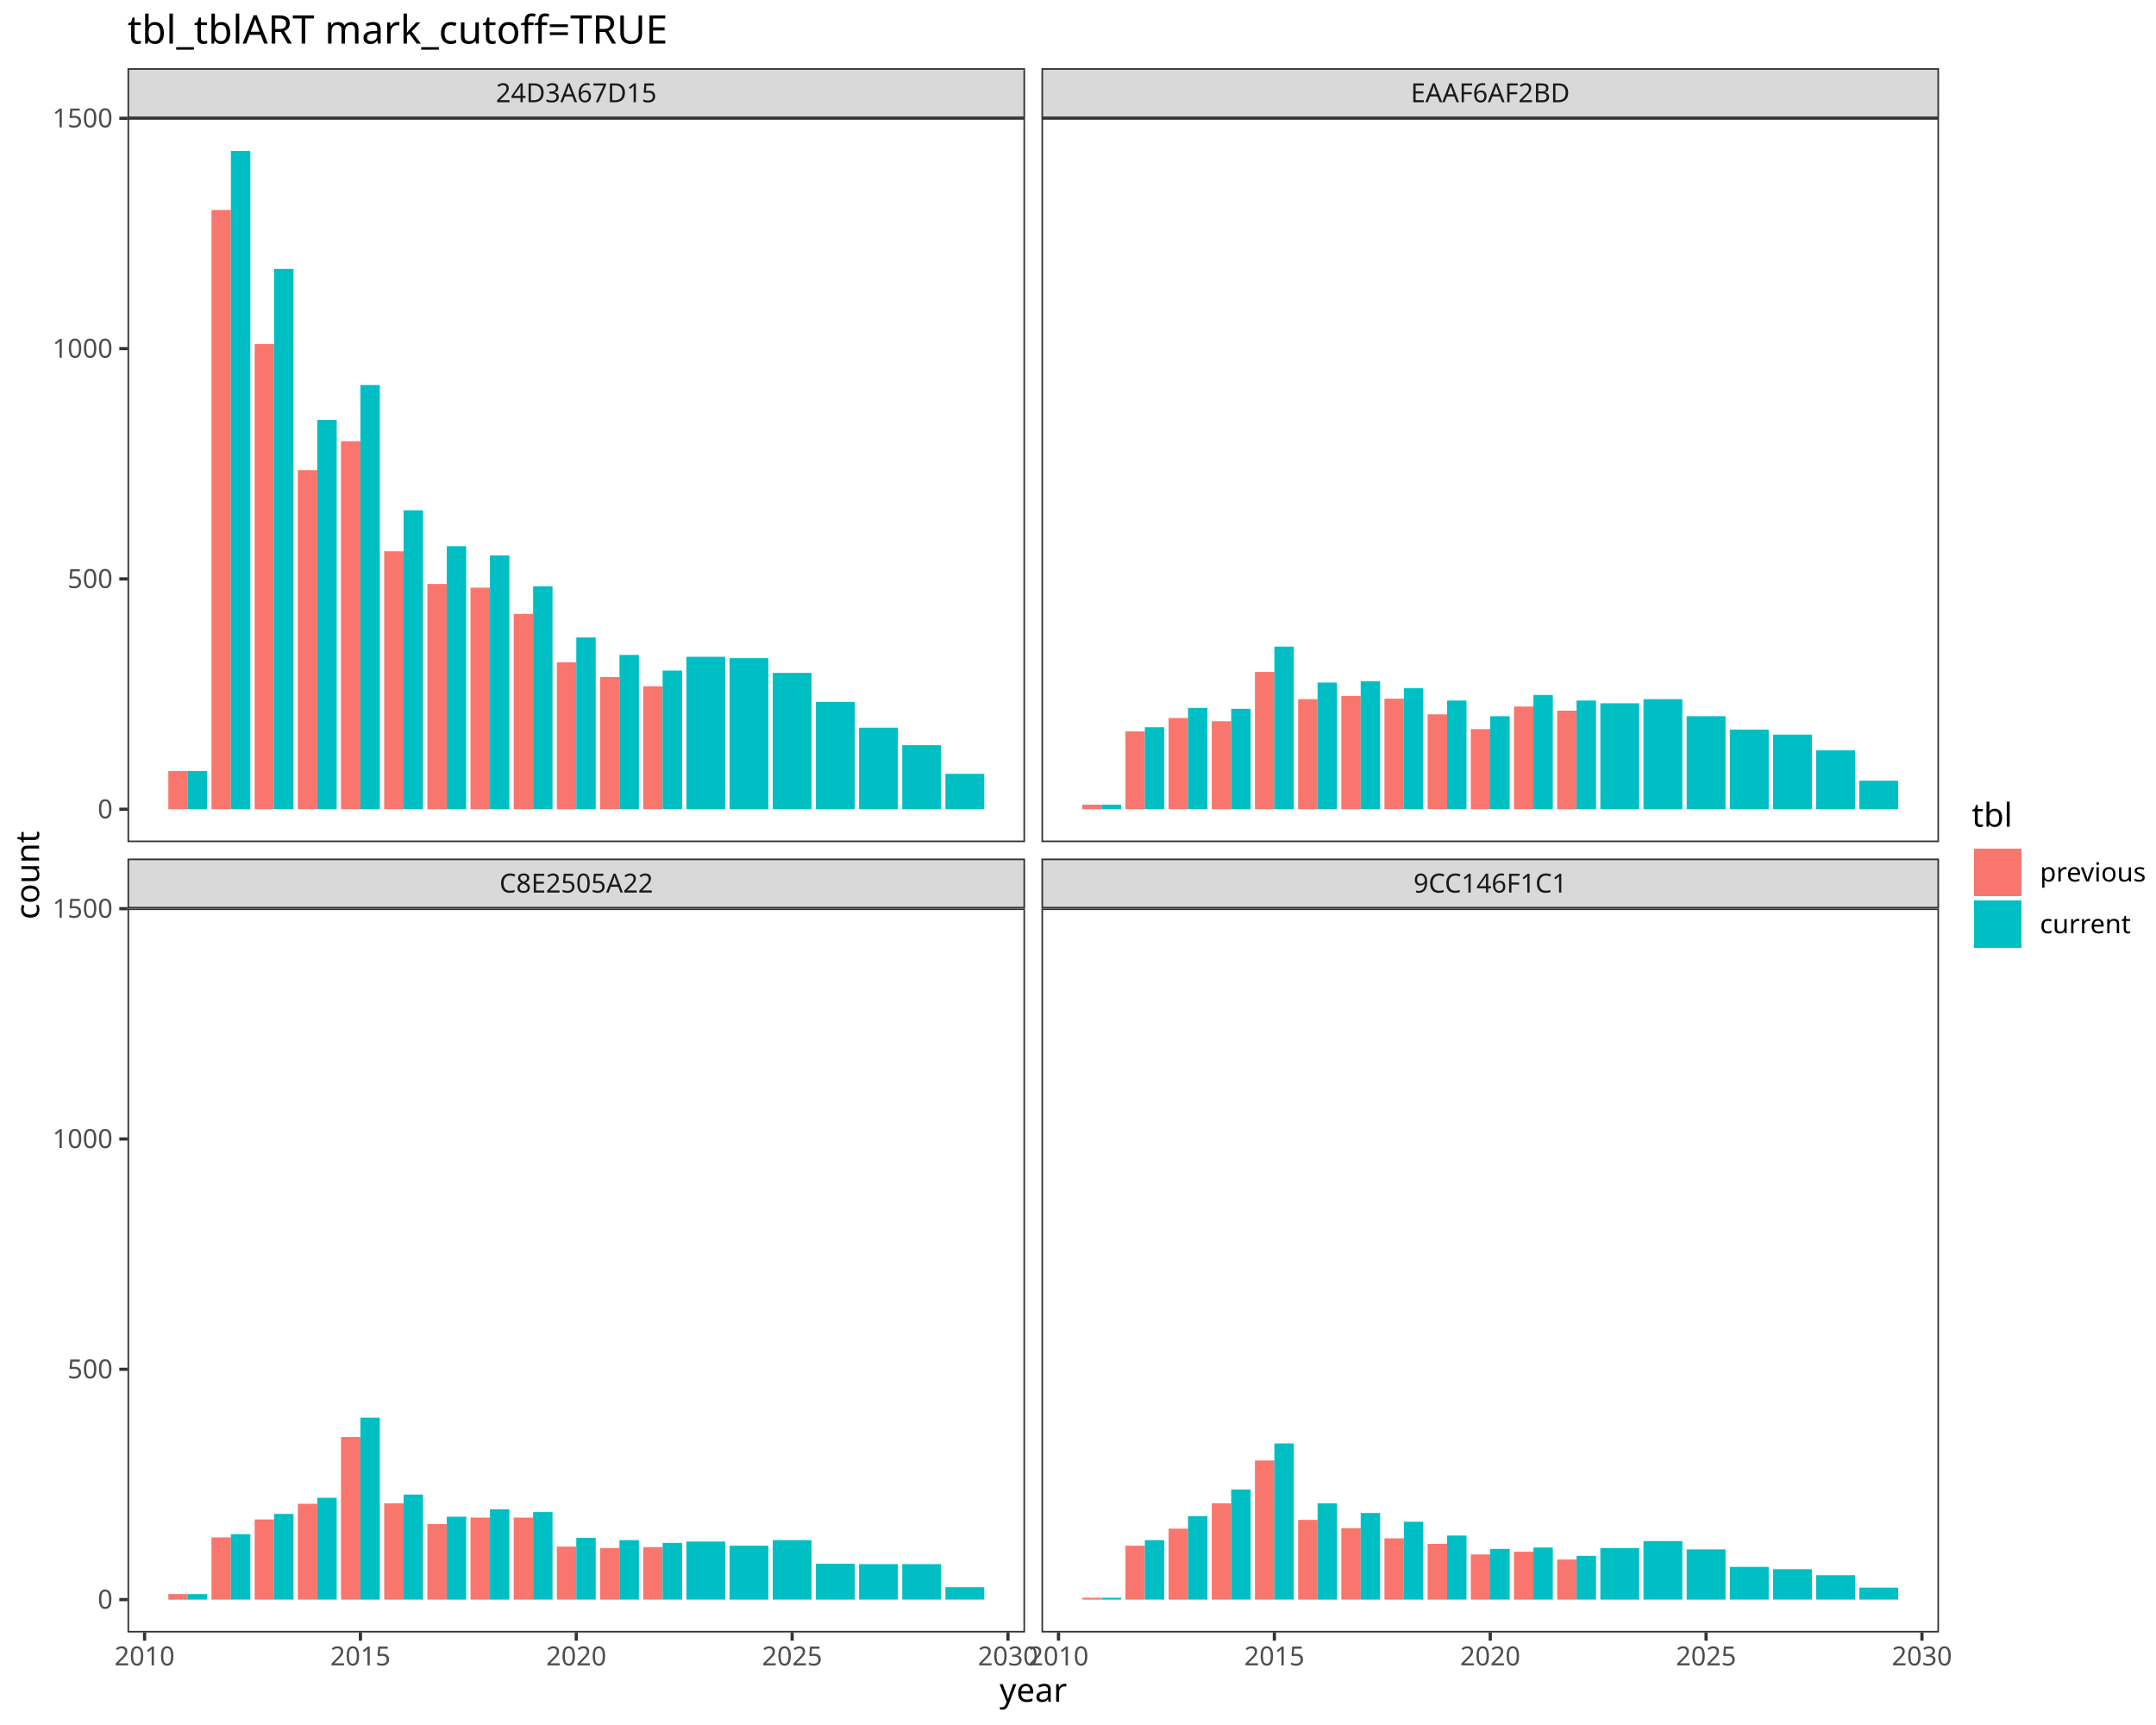
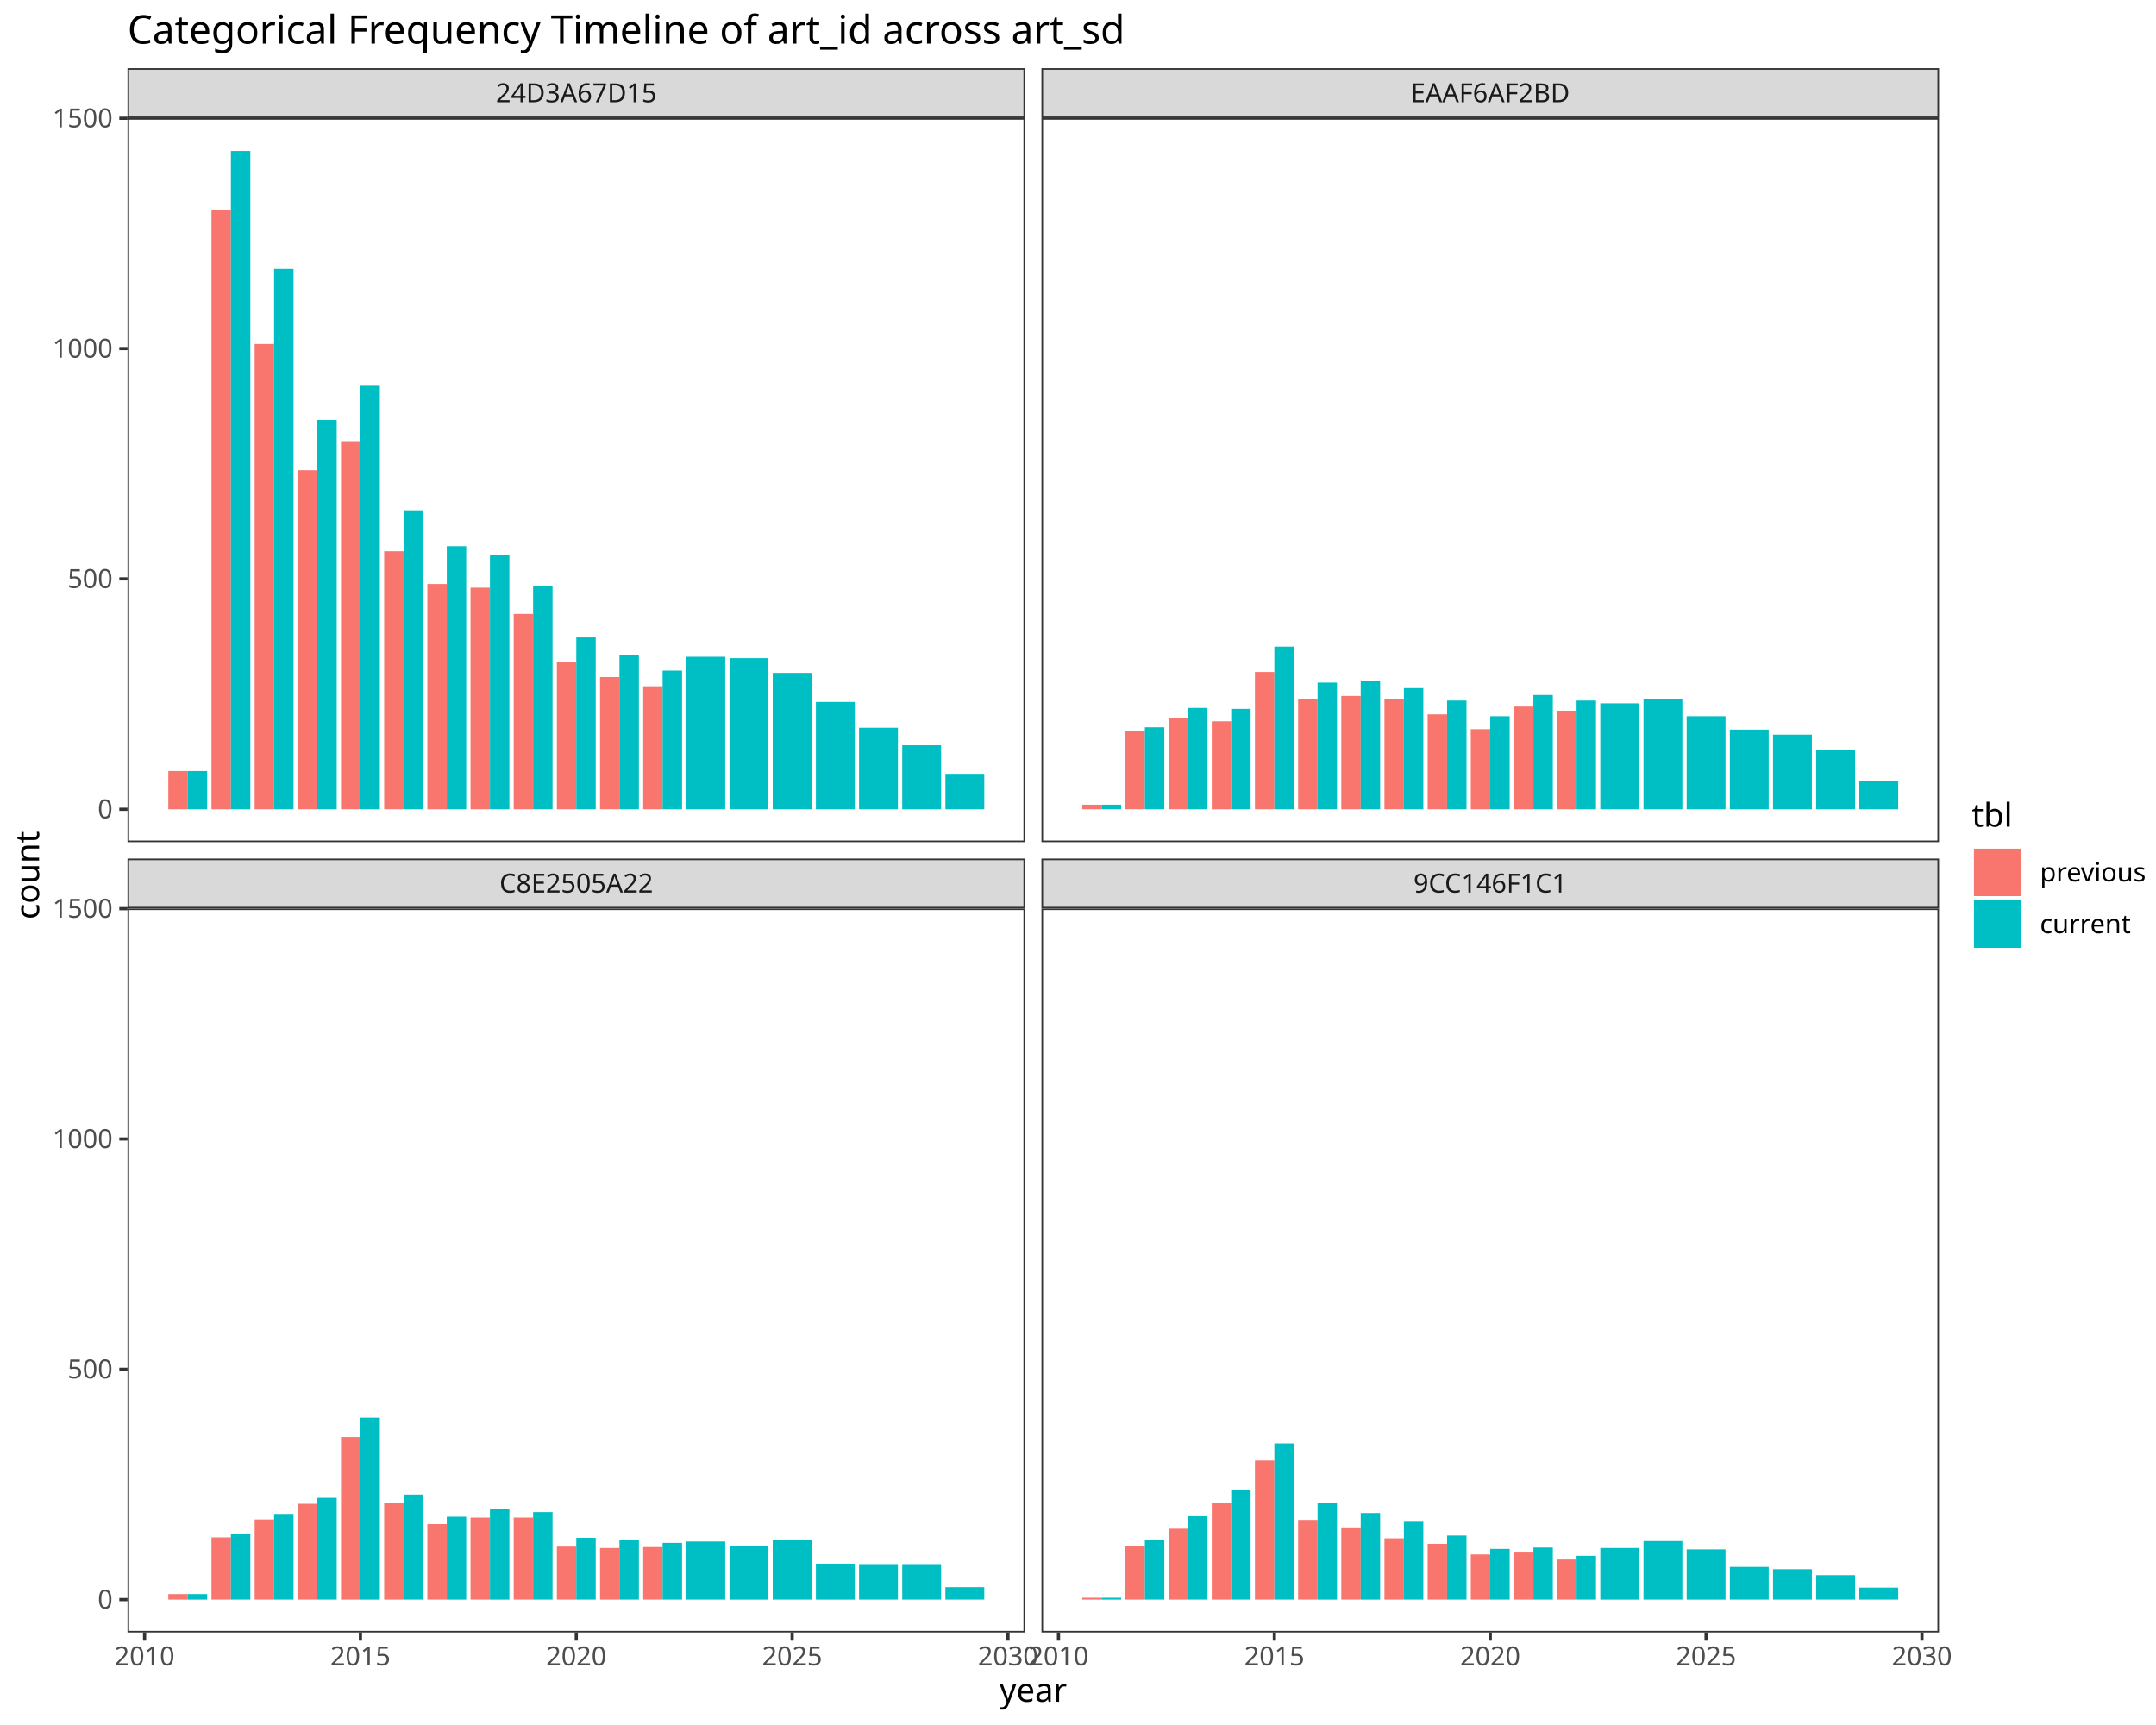
<svg xmlns="http://www.w3.org/2000/svg" class="svglite" data-engine-version="2.0" width="720.00pt" height="576.00pt" viewBox="0 0 720.00 576.00">
  <defs>
    <style type="text/css">
    .svglite line, .svglite polyline, .svglite polygon, .svglite path, .svglite rect, .svglite circle {
      fill: none;
      stroke: #000000;
      stroke-linecap: round;
      stroke-linejoin: round;
      stroke-miterlimit: 10.00;
    }
  </style>
  </defs>
  <rect width="100%" height="100%" style="stroke: none; fill: #FFFFFF;" />
  <defs>
    <clipPath id="cpMC4wMHw3MjAuMDB8MC4wMHw1NzYuMDA=">
      <rect x="0.00" y="0.00" width="720.00" height="576.00" />
    </clipPath>
  </defs>
  <g clip-path="url(#cpMC4wMHw3MjAuMDB8MC4wMHw1NzYuMDA=)">
    <rect x="0.00" y="0.00" width="720.00" height="576.00" style="stroke-width: 1.07; stroke: #FFFFFF; fill: #FFFFFF;" />
  </g>
  <defs>
    <clipPath id="cpNDIuNTh8MzQyLjMyfDM5LjQzfDI4MS4yMQ==">
      <rect x="42.58" y="39.43" width="299.74" height="241.77" />
    </clipPath>
  </defs>
  <g clip-path="url(#cpNDIuNTh8MzQyLjMyfDM5LjQzfDI4MS4yMQ==)">
    <rect x="42.58" y="39.43" width="299.74" height="241.77" style="stroke-width: 1.07; stroke: none; fill: #FFFFFF;" />
    <rect x="56.21" y="257.45" width="6.49" height="12.77" style="stroke-width: 1.07; stroke: none; stroke-linecap: butt; stroke-linejoin: miter; fill: #F8766D;" />
    <rect x="70.62" y="70.11" width="6.49" height="200.11" style="stroke-width: 1.07; stroke: none; stroke-linecap: butt; stroke-linejoin: miter; fill: #F8766D;" />
    <rect x="85.04" y="114.87" width="6.49" height="155.35" style="stroke-width: 1.07; stroke: none; stroke-linecap: butt; stroke-linejoin: miter; fill: #F8766D;" />
    <rect x="99.46" y="157.01" width="6.49" height="113.20" style="stroke-width: 1.07; stroke: none; stroke-linecap: butt; stroke-linejoin: miter; fill: #F8766D;" />
    <rect x="113.88" y="147.32" width="6.49" height="122.89" style="stroke-width: 1.07; stroke: none; stroke-linecap: butt; stroke-linejoin: miter; fill: #F8766D;" />
    <rect x="128.29" y="184.08" width="6.49" height="86.13" style="stroke-width: 1.07; stroke: none; stroke-linecap: butt; stroke-linejoin: miter; fill: #F8766D;" />
    <rect x="142.71" y="195.01" width="6.49" height="75.21" style="stroke-width: 1.07; stroke: none; stroke-linecap: butt; stroke-linejoin: miter; fill: #F8766D;" />
    <rect x="157.13" y="196.24" width="6.49" height="73.98" style="stroke-width: 1.07; stroke: none; stroke-linecap: butt; stroke-linejoin: miter; fill: #F8766D;" />
    <rect x="171.55" y="205.00" width="6.49" height="65.22" style="stroke-width: 1.07; stroke: none; stroke-linecap: butt; stroke-linejoin: miter; fill: #F8766D;" />
    <rect x="185.96" y="221.15" width="6.49" height="49.07" style="stroke-width: 1.07; stroke: none; stroke-linecap: butt; stroke-linejoin: miter; fill: #F8766D;" />
    <rect x="200.38" y="226.07" width="6.49" height="44.14" style="stroke-width: 1.07; stroke: none; stroke-linecap: butt; stroke-linejoin: miter; fill: #F8766D;" />
    <rect x="214.80" y="229.15" width="6.49" height="41.07" style="stroke-width: 1.07; stroke: none; stroke-linecap: butt; stroke-linejoin: miter; fill: #F8766D;" />
    <rect x="62.69" y="257.45" width="6.49" height="12.77" style="stroke-width: 1.07; stroke: none; stroke-linecap: butt; stroke-linejoin: miter; fill: #00BFC4;" />
    <rect x="77.11" y="50.42" width="6.49" height="219.80" style="stroke-width: 1.07; stroke: none; stroke-linecap: butt; stroke-linejoin: miter; fill: #00BFC4;" />
    <rect x="91.53" y="89.80" width="6.49" height="180.42" style="stroke-width: 1.07; stroke: none; stroke-linecap: butt; stroke-linejoin: miter; fill: #00BFC4;" />
    <rect x="105.95" y="140.25" width="6.49" height="129.97" style="stroke-width: 1.07; stroke: none; stroke-linecap: butt; stroke-linejoin: miter; fill: #00BFC4;" />
    <rect x="120.36" y="128.56" width="6.49" height="141.66" style="stroke-width: 1.07; stroke: none; stroke-linecap: butt; stroke-linejoin: miter; fill: #00BFC4;" />
    <rect x="134.78" y="170.40" width="6.49" height="99.82" style="stroke-width: 1.07; stroke: none; stroke-linecap: butt; stroke-linejoin: miter; fill: #00BFC4;" />
    <rect x="149.20" y="182.39" width="6.49" height="87.83" style="stroke-width: 1.07; stroke: none; stroke-linecap: butt; stroke-linejoin: miter; fill: #00BFC4;" />
    <rect x="163.62" y="185.47" width="6.49" height="84.75" style="stroke-width: 1.07; stroke: none; stroke-linecap: butt; stroke-linejoin: miter; fill: #00BFC4;" />
    <rect x="178.03" y="195.77" width="6.49" height="74.44" style="stroke-width: 1.07; stroke: none; stroke-linecap: butt; stroke-linejoin: miter; fill: #00BFC4;" />
    <rect x="192.45" y="212.85" width="6.49" height="57.37" style="stroke-width: 1.07; stroke: none; stroke-linecap: butt; stroke-linejoin: miter; fill: #00BFC4;" />
    <rect x="206.87" y="218.69" width="6.49" height="51.53" style="stroke-width: 1.07; stroke: none; stroke-linecap: butt; stroke-linejoin: miter; fill: #00BFC4;" />
    <rect x="221.28" y="223.92" width="6.49" height="46.30" style="stroke-width: 1.07; stroke: none; stroke-linecap: butt; stroke-linejoin: miter; fill: #00BFC4;" />
    <rect x="229.21" y="219.31" width="12.98" height="50.91" style="stroke-width: 1.07; stroke: none; stroke-linecap: butt; stroke-linejoin: miter; fill: #00BFC4;" />
    <rect x="243.63" y="219.77" width="12.98" height="50.45" style="stroke-width: 1.07; stroke: none; stroke-linecap: butt; stroke-linejoin: miter; fill: #00BFC4;" />
    <rect x="258.05" y="224.69" width="12.98" height="45.53" style="stroke-width: 1.07; stroke: none; stroke-linecap: butt; stroke-linejoin: miter; fill: #00BFC4;" />
    <rect x="272.47" y="234.38" width="12.98" height="35.84" style="stroke-width: 1.07; stroke: none; stroke-linecap: butt; stroke-linejoin: miter; fill: #00BFC4;" />
    <rect x="286.88" y="242.99" width="12.98" height="27.22" style="stroke-width: 1.07; stroke: none; stroke-linecap: butt; stroke-linejoin: miter; fill: #00BFC4;" />
    <rect x="301.30" y="248.84" width="12.98" height="21.38" style="stroke-width: 1.07; stroke: none; stroke-linecap: butt; stroke-linejoin: miter; fill: #00BFC4;" />
    <rect x="315.72" y="258.38" width="12.98" height="11.84" style="stroke-width: 1.07; stroke: none; stroke-linecap: butt; stroke-linejoin: miter; fill: #00BFC4;" />
    <rect x="42.58" y="39.43" width="299.74" height="241.77" style="stroke-width: 1.07; stroke: #333333;" />
  </g>
  <g clip-path="url(#cpMC4wMHw3MjAuMDB8MC4wMHw1NzYuMDA=)">
</g>
  <defs>
    <clipPath id="cpNDIuNTh8MzQyLjMyfDMwMy4zNHw1NDUuMTE=">
      <rect x="42.58" y="303.34" width="299.74" height="241.77" />
    </clipPath>
  </defs>
  <g clip-path="url(#cpNDIuNTh8MzQyLjMyfDMwMy4zNHw1NDUuMTE=)">
    <rect x="42.58" y="303.34" width="299.74" height="241.77" style="stroke-width: 1.07; stroke: none; fill: #FFFFFF;" />
    <rect x="56.21" y="532.28" width="6.49" height="1.85" style="stroke-width: 1.07; stroke: none; stroke-linecap: butt; stroke-linejoin: miter; fill: #F8766D;" />
    <rect x="70.62" y="513.36" width="6.49" height="20.76" style="stroke-width: 1.07; stroke: none; stroke-linecap: butt; stroke-linejoin: miter; fill: #F8766D;" />
    <rect x="85.04" y="507.36" width="6.49" height="26.76" style="stroke-width: 1.07; stroke: none; stroke-linecap: butt; stroke-linejoin: miter; fill: #F8766D;" />
    <rect x="99.46" y="502.13" width="6.49" height="31.99" style="stroke-width: 1.07; stroke: none; stroke-linecap: butt; stroke-linejoin: miter; fill: #F8766D;" />
    <rect x="113.88" y="479.83" width="6.49" height="54.30" style="stroke-width: 1.07; stroke: none; stroke-linecap: butt; stroke-linejoin: miter; fill: #F8766D;" />
    <rect x="128.29" y="501.98" width="6.49" height="32.15" style="stroke-width: 1.07; stroke: none; stroke-linecap: butt; stroke-linejoin: miter; fill: #F8766D;" />
    <rect x="142.71" y="508.90" width="6.49" height="25.22" style="stroke-width: 1.07; stroke: none; stroke-linecap: butt; stroke-linejoin: miter; fill: #F8766D;" />
    <rect x="157.13" y="506.74" width="6.49" height="27.38" style="stroke-width: 1.07; stroke: none; stroke-linecap: butt; stroke-linejoin: miter; fill: #F8766D;" />
    <rect x="171.55" y="506.74" width="6.49" height="27.38" style="stroke-width: 1.07; stroke: none; stroke-linecap: butt; stroke-linejoin: miter; fill: #F8766D;" />
    <rect x="185.96" y="516.43" width="6.49" height="17.69" style="stroke-width: 1.07; stroke: none; stroke-linecap: butt; stroke-linejoin: miter; fill: #F8766D;" />
    <rect x="200.38" y="516.90" width="6.49" height="17.23" style="stroke-width: 1.07; stroke: none; stroke-linecap: butt; stroke-linejoin: miter; fill: #F8766D;" />
    <rect x="214.80" y="516.59" width="6.49" height="17.53" style="stroke-width: 1.07; stroke: none; stroke-linecap: butt; stroke-linejoin: miter; fill: #F8766D;" />
    <rect x="62.69" y="532.28" width="6.49" height="1.85" style="stroke-width: 1.07; stroke: none; stroke-linecap: butt; stroke-linejoin: miter; fill: #00BFC4;" />
    <rect x="77.11" y="512.28" width="6.49" height="21.84" style="stroke-width: 1.07; stroke: none; stroke-linecap: butt; stroke-linejoin: miter; fill: #00BFC4;" />
    <rect x="91.53" y="505.51" width="6.49" height="28.61" style="stroke-width: 1.07; stroke: none; stroke-linecap: butt; stroke-linejoin: miter; fill: #00BFC4;" />
    <rect x="105.95" y="500.13" width="6.49" height="33.99" style="stroke-width: 1.07; stroke: none; stroke-linecap: butt; stroke-linejoin: miter; fill: #00BFC4;" />
    <rect x="120.36" y="473.37" width="6.49" height="60.76" style="stroke-width: 1.07; stroke: none; stroke-linecap: butt; stroke-linejoin: miter; fill: #00BFC4;" />
    <rect x="134.78" y="499.05" width="6.49" height="35.07" style="stroke-width: 1.07; stroke: none; stroke-linecap: butt; stroke-linejoin: miter; fill: #00BFC4;" />
    <rect x="149.20" y="506.44" width="6.49" height="27.69" style="stroke-width: 1.07; stroke: none; stroke-linecap: butt; stroke-linejoin: miter; fill: #00BFC4;" />
    <rect x="163.62" y="503.98" width="6.49" height="30.15" style="stroke-width: 1.07; stroke: none; stroke-linecap: butt; stroke-linejoin: miter; fill: #00BFC4;" />
    <rect x="178.03" y="504.90" width="6.49" height="29.22" style="stroke-width: 1.07; stroke: none; stroke-linecap: butt; stroke-linejoin: miter; fill: #00BFC4;" />
    <rect x="192.45" y="513.51" width="6.49" height="20.61" style="stroke-width: 1.07; stroke: none; stroke-linecap: butt; stroke-linejoin: miter; fill: #00BFC4;" />
    <rect x="206.87" y="514.28" width="6.49" height="19.84" style="stroke-width: 1.07; stroke: none; stroke-linecap: butt; stroke-linejoin: miter; fill: #00BFC4;" />
    <rect x="221.28" y="515.20" width="6.49" height="18.92" style="stroke-width: 1.07; stroke: none; stroke-linecap: butt; stroke-linejoin: miter; fill: #00BFC4;" />
    <rect x="229.21" y="514.74" width="12.98" height="19.38" style="stroke-width: 1.07; stroke: none; stroke-linecap: butt; stroke-linejoin: miter; fill: #00BFC4;" />
    <rect x="243.63" y="516.13" width="12.98" height="18.00" style="stroke-width: 1.07; stroke: none; stroke-linecap: butt; stroke-linejoin: miter; fill: #00BFC4;" />
    <rect x="258.05" y="514.28" width="12.98" height="19.84" style="stroke-width: 1.07; stroke: none; stroke-linecap: butt; stroke-linejoin: miter; fill: #00BFC4;" />
    <rect x="272.47" y="522.13" width="12.98" height="12.00" style="stroke-width: 1.07; stroke: none; stroke-linecap: butt; stroke-linejoin: miter; fill: #00BFC4;" />
    <rect x="286.88" y="522.28" width="12.98" height="11.84" style="stroke-width: 1.07; stroke: none; stroke-linecap: butt; stroke-linejoin: miter; fill: #00BFC4;" />
    <rect x="301.30" y="522.28" width="12.98" height="11.84" style="stroke-width: 1.07; stroke: none; stroke-linecap: butt; stroke-linejoin: miter; fill: #00BFC4;" />
    <rect x="315.72" y="529.97" width="12.98" height="4.15" style="stroke-width: 1.07; stroke: none; stroke-linecap: butt; stroke-linejoin: miter; fill: #00BFC4;" />
    <rect x="42.58" y="303.34" width="299.74" height="241.77" style="stroke-width: 1.07; stroke: #333333;" />
  </g>
  <g clip-path="url(#cpMC4wMHw3MjAuMDB8MC4wMHw1NzYuMDA=)">
</g>
  <defs>
    <clipPath id="cpMzQ3LjgwfDY0Ny41M3wzOS40M3wyODEuMjE=">
      <rect x="347.80" y="39.43" width="299.74" height="241.77" />
    </clipPath>
  </defs>
  <g clip-path="url(#cpMzQ3LjgwfDY0Ny41M3wzOS40M3wyODEuMjE=)">
    <rect x="347.80" y="39.43" width="299.74" height="241.77" style="stroke-width: 1.07; stroke: none; fill: #FFFFFF;" />
    <rect x="361.42" y="268.68" width="6.49" height="1.54" style="stroke-width: 1.07; stroke: none; stroke-linecap: butt; stroke-linejoin: miter; fill: #F8766D;" />
    <rect x="375.84" y="244.22" width="6.49" height="25.99" style="stroke-width: 1.07; stroke: none; stroke-linecap: butt; stroke-linejoin: miter; fill: #F8766D;" />
    <rect x="390.26" y="239.76" width="6.49" height="30.45" style="stroke-width: 1.07; stroke: none; stroke-linecap: butt; stroke-linejoin: miter; fill: #F8766D;" />
    <rect x="404.67" y="240.84" width="6.49" height="29.38" style="stroke-width: 1.07; stroke: none; stroke-linecap: butt; stroke-linejoin: miter; fill: #F8766D;" />
    <rect x="419.09" y="224.38" width="6.49" height="45.84" style="stroke-width: 1.07; stroke: none; stroke-linecap: butt; stroke-linejoin: miter; fill: #F8766D;" />
    <rect x="433.51" y="233.46" width="6.49" height="36.76" style="stroke-width: 1.07; stroke: none; stroke-linecap: butt; stroke-linejoin: miter; fill: #F8766D;" />
    <rect x="447.93" y="232.38" width="6.49" height="37.84" style="stroke-width: 1.07; stroke: none; stroke-linecap: butt; stroke-linejoin: miter; fill: #F8766D;" />
    <rect x="462.34" y="233.30" width="6.49" height="36.91" style="stroke-width: 1.07; stroke: none; stroke-linecap: butt; stroke-linejoin: miter; fill: #F8766D;" />
    <rect x="476.76" y="238.53" width="6.49" height="31.68" style="stroke-width: 1.07; stroke: none; stroke-linecap: butt; stroke-linejoin: miter; fill: #F8766D;" />
    <rect x="491.18" y="243.46" width="6.49" height="26.76" style="stroke-width: 1.07; stroke: none; stroke-linecap: butt; stroke-linejoin: miter; fill: #F8766D;" />
    <rect x="505.59" y="235.92" width="6.49" height="34.30" style="stroke-width: 1.07; stroke: none; stroke-linecap: butt; stroke-linejoin: miter; fill: #F8766D;" />
    <rect x="520.01" y="237.30" width="6.49" height="32.92" style="stroke-width: 1.07; stroke: none; stroke-linecap: butt; stroke-linejoin: miter; fill: #F8766D;" />
    <rect x="367.91" y="268.68" width="6.49" height="1.54" style="stroke-width: 1.07; stroke: none; stroke-linecap: butt; stroke-linejoin: miter; fill: #00BFC4;" />
    <rect x="382.33" y="242.84" width="6.49" height="27.38" style="stroke-width: 1.07; stroke: none; stroke-linecap: butt; stroke-linejoin: miter; fill: #00BFC4;" />
    <rect x="396.74" y="236.38" width="6.49" height="33.84" style="stroke-width: 1.07; stroke: none; stroke-linecap: butt; stroke-linejoin: miter; fill: #00BFC4;" />
    <rect x="411.16" y="236.69" width="6.49" height="33.53" style="stroke-width: 1.07; stroke: none; stroke-linecap: butt; stroke-linejoin: miter; fill: #00BFC4;" />
    <rect x="425.58" y="215.92" width="6.49" height="54.30" style="stroke-width: 1.07; stroke: none; stroke-linecap: butt; stroke-linejoin: miter; fill: #00BFC4;" />
    <rect x="440.00" y="227.92" width="6.49" height="42.30" style="stroke-width: 1.07; stroke: none; stroke-linecap: butt; stroke-linejoin: miter; fill: #00BFC4;" />
    <rect x="454.41" y="227.46" width="6.49" height="42.76" style="stroke-width: 1.07; stroke: none; stroke-linecap: butt; stroke-linejoin: miter; fill: #00BFC4;" />
    <rect x="468.83" y="229.77" width="6.49" height="40.45" style="stroke-width: 1.07; stroke: none; stroke-linecap: butt; stroke-linejoin: miter; fill: #00BFC4;" />
    <rect x="483.25" y="233.92" width="6.49" height="36.30" style="stroke-width: 1.07; stroke: none; stroke-linecap: butt; stroke-linejoin: miter; fill: #00BFC4;" />
    <rect x="497.67" y="239.15" width="6.49" height="31.07" style="stroke-width: 1.07; stroke: none; stroke-linecap: butt; stroke-linejoin: miter; fill: #00BFC4;" />
    <rect x="512.08" y="232.07" width="6.49" height="38.14" style="stroke-width: 1.07; stroke: none; stroke-linecap: butt; stroke-linejoin: miter; fill: #00BFC4;" />
    <rect x="526.50" y="233.92" width="6.49" height="36.30" style="stroke-width: 1.07; stroke: none; stroke-linecap: butt; stroke-linejoin: miter; fill: #00BFC4;" />
    <rect x="534.43" y="234.84" width="12.98" height="35.38" style="stroke-width: 1.07; stroke: none; stroke-linecap: butt; stroke-linejoin: miter; fill: #00BFC4;" />
    <rect x="548.85" y="233.46" width="12.98" height="36.76" style="stroke-width: 1.07; stroke: none; stroke-linecap: butt; stroke-linejoin: miter; fill: #00BFC4;" />
    <rect x="563.26" y="239.15" width="12.98" height="31.07" style="stroke-width: 1.07; stroke: none; stroke-linecap: butt; stroke-linejoin: miter; fill: #00BFC4;" />
    <rect x="577.68" y="243.61" width="12.98" height="26.61" style="stroke-width: 1.07; stroke: none; stroke-linecap: butt; stroke-linejoin: miter; fill: #00BFC4;" />
    <rect x="592.10" y="245.30" width="12.98" height="24.92" style="stroke-width: 1.07; stroke: none; stroke-linecap: butt; stroke-linejoin: miter; fill: #00BFC4;" />
    <rect x="606.52" y="250.53" width="12.98" height="19.69" style="stroke-width: 1.07; stroke: none; stroke-linecap: butt; stroke-linejoin: miter; fill: #00BFC4;" />
    <rect x="620.93" y="260.68" width="12.98" height="9.54" style="stroke-width: 1.07; stroke: none; stroke-linecap: butt; stroke-linejoin: miter; fill: #00BFC4;" />
    <rect x="347.80" y="39.43" width="299.74" height="241.77" style="stroke-width: 1.07; stroke: #333333;" />
  </g>
  <g clip-path="url(#cpMC4wMHw3MjAuMDB8MC4wMHw1NzYuMDA=)">
</g>
  <defs>
    <clipPath id="cpMzQ3LjgwfDY0Ny41M3wzMDMuMzR8NTQ1LjEx">
      <rect x="347.80" y="303.34" width="299.74" height="241.77" />
    </clipPath>
  </defs>
  <g clip-path="url(#cpMzQ3LjgwfDY0Ny41M3wzMDMuMzR8NTQ1LjEx)">
    <rect x="347.80" y="303.34" width="299.74" height="241.77" style="stroke-width: 1.07; stroke: none; fill: #FFFFFF;" />
    <rect x="361.42" y="533.51" width="6.49" height="0.62" style="stroke-width: 1.07; stroke: none; stroke-linecap: butt; stroke-linejoin: miter; fill: #F8766D;" />
    <rect x="375.84" y="516.13" width="6.49" height="18.00" style="stroke-width: 1.07; stroke: none; stroke-linecap: butt; stroke-linejoin: miter; fill: #F8766D;" />
    <rect x="390.26" y="510.44" width="6.49" height="23.69" style="stroke-width: 1.07; stroke: none; stroke-linecap: butt; stroke-linejoin: miter; fill: #F8766D;" />
    <rect x="404.67" y="501.98" width="6.49" height="32.15" style="stroke-width: 1.07; stroke: none; stroke-linecap: butt; stroke-linejoin: miter; fill: #F8766D;" />
    <rect x="419.09" y="487.67" width="6.49" height="46.45" style="stroke-width: 1.07; stroke: none; stroke-linecap: butt; stroke-linejoin: miter; fill: #F8766D;" />
    <rect x="433.51" y="507.51" width="6.49" height="26.61" style="stroke-width: 1.07; stroke: none; stroke-linecap: butt; stroke-linejoin: miter; fill: #F8766D;" />
    <rect x="447.93" y="510.28" width="6.49" height="23.84" style="stroke-width: 1.07; stroke: none; stroke-linecap: butt; stroke-linejoin: miter; fill: #F8766D;" />
    <rect x="462.34" y="513.67" width="6.49" height="20.46" style="stroke-width: 1.07; stroke: none; stroke-linecap: butt; stroke-linejoin: miter; fill: #F8766D;" />
    <rect x="476.76" y="515.51" width="6.49" height="18.61" style="stroke-width: 1.07; stroke: none; stroke-linecap: butt; stroke-linejoin: miter; fill: #F8766D;" />
    <rect x="491.18" y="519.05" width="6.49" height="15.07" style="stroke-width: 1.07; stroke: none; stroke-linecap: butt; stroke-linejoin: miter; fill: #F8766D;" />
    <rect x="505.59" y="518.13" width="6.49" height="16.00" style="stroke-width: 1.07; stroke: none; stroke-linecap: butt; stroke-linejoin: miter; fill: #F8766D;" />
    <rect x="520.01" y="520.74" width="6.49" height="13.38" style="stroke-width: 1.07; stroke: none; stroke-linecap: butt; stroke-linejoin: miter; fill: #F8766D;" />
    <rect x="367.91" y="533.51" width="6.49" height="0.62" style="stroke-width: 1.07; stroke: none; stroke-linecap: butt; stroke-linejoin: miter; fill: #00BFC4;" />
    <rect x="382.33" y="514.28" width="6.49" height="19.84" style="stroke-width: 1.07; stroke: none; stroke-linecap: butt; stroke-linejoin: miter; fill: #00BFC4;" />
    <rect x="396.74" y="506.28" width="6.49" height="27.84" style="stroke-width: 1.07; stroke: none; stroke-linecap: butt; stroke-linejoin: miter; fill: #00BFC4;" />
    <rect x="411.16" y="497.36" width="6.49" height="36.76" style="stroke-width: 1.07; stroke: none; stroke-linecap: butt; stroke-linejoin: miter; fill: #00BFC4;" />
    <rect x="425.58" y="481.98" width="6.49" height="52.14" style="stroke-width: 1.07; stroke: none; stroke-linecap: butt; stroke-linejoin: miter; fill: #00BFC4;" />
    <rect x="440.00" y="501.98" width="6.49" height="32.15" style="stroke-width: 1.07; stroke: none; stroke-linecap: butt; stroke-linejoin: miter; fill: #00BFC4;" />
    <rect x="454.41" y="505.21" width="6.49" height="28.92" style="stroke-width: 1.07; stroke: none; stroke-linecap: butt; stroke-linejoin: miter; fill: #00BFC4;" />
    <rect x="468.83" y="508.13" width="6.49" height="25.99" style="stroke-width: 1.07; stroke: none; stroke-linecap: butt; stroke-linejoin: miter; fill: #00BFC4;" />
    <rect x="483.25" y="512.74" width="6.49" height="21.38" style="stroke-width: 1.07; stroke: none; stroke-linecap: butt; stroke-linejoin: miter; fill: #00BFC4;" />
    <rect x="497.67" y="517.20" width="6.49" height="16.92" style="stroke-width: 1.07; stroke: none; stroke-linecap: butt; stroke-linejoin: miter; fill: #00BFC4;" />
    <rect x="512.08" y="516.74" width="6.49" height="17.38" style="stroke-width: 1.07; stroke: none; stroke-linecap: butt; stroke-linejoin: miter; fill: #00BFC4;" />
    <rect x="526.50" y="519.51" width="6.49" height="14.61" style="stroke-width: 1.07; stroke: none; stroke-linecap: butt; stroke-linejoin: miter; fill: #00BFC4;" />
    <rect x="534.43" y="516.90" width="12.98" height="17.23" style="stroke-width: 1.07; stroke: none; stroke-linecap: butt; stroke-linejoin: miter; fill: #00BFC4;" />
    <rect x="548.85" y="514.59" width="12.98" height="19.53" style="stroke-width: 1.07; stroke: none; stroke-linecap: butt; stroke-linejoin: miter; fill: #00BFC4;" />
    <rect x="563.26" y="517.36" width="12.98" height="16.77" style="stroke-width: 1.07; stroke: none; stroke-linecap: butt; stroke-linejoin: miter; fill: #00BFC4;" />
    <rect x="577.68" y="523.20" width="12.98" height="10.92" style="stroke-width: 1.07; stroke: none; stroke-linecap: butt; stroke-linejoin: miter; fill: #00BFC4;" />
    <rect x="592.10" y="523.97" width="12.98" height="10.15" style="stroke-width: 1.07; stroke: none; stroke-linecap: butt; stroke-linejoin: miter; fill: #00BFC4;" />
    <rect x="606.52" y="525.97" width="12.98" height="8.15" style="stroke-width: 1.07; stroke: none; stroke-linecap: butt; stroke-linejoin: miter; fill: #00BFC4;" />
    <rect x="620.93" y="530.12" width="12.98" height="4.00" style="stroke-width: 1.07; stroke: none; stroke-linecap: butt; stroke-linejoin: miter; fill: #00BFC4;" />
    <rect x="347.80" y="303.34" width="299.74" height="241.77" style="stroke-width: 1.07; stroke: #333333;" />
  </g>
  <g clip-path="url(#cpMC4wMHw3MjAuMDB8MC4wMHw1NzYuMDA=)">
</g>
  <defs>
    <clipPath id="cpNDIuNTh8MzQyLjMyfDI4Ni42OXwzMDMuMzQ=">
      <rect x="42.58" y="286.69" width="299.74" height="16.65" />
    </clipPath>
  </defs>
  <g clip-path="url(#cpNDIuNTh8MzQyLjMyfDI4Ni42OXwzMDMuMzQ=)">
    <rect x="42.58" y="286.69" width="299.74" height="16.65" style="stroke-width: 1.07; stroke: #333333; fill: #D9D9D9;" />
    <text x="192.45" y="298.04" text-anchor="middle" style="font-size: 8.80px; fill: #1A1A1A; font-family: sans;" textLength="52.36px" lengthAdjust="spacingAndGlyphs">C8E2505A22</text>
  </g>
  <g clip-path="url(#cpMC4wMHw3MjAuMDB8MC4wMHw1NzYuMDA=)">
</g>
  <defs>
    <clipPath id="cpMzQ3LjgwfDY0Ny41M3wyODYuNjl8MzAzLjM0">
      <rect x="347.80" y="286.69" width="299.74" height="16.65" />
    </clipPath>
  </defs>
  <g clip-path="url(#cpMzQ3LjgwfDY0Ny41M3wyODYuNjl8MzAzLjM0)">
    <rect x="347.80" y="286.69" width="299.74" height="16.65" style="stroke-width: 1.07; stroke: #333333; fill: #D9D9D9;" />
    <text x="497.67" y="298.04" text-anchor="middle" style="font-size: 8.80px; fill: #1A1A1A; font-family: sans;" textLength="53.81px" lengthAdjust="spacingAndGlyphs">9CC146F1C1</text>
  </g>
  <g clip-path="url(#cpMC4wMHw3MjAuMDB8MC4wMHw1NzYuMDA=)">
</g>
  <defs>
    <clipPath id="cpNDIuNTh8MzQyLjMyfDIyLjc4fDM5LjQz">
      <rect x="42.58" y="22.78" width="299.74" height="16.65" />
    </clipPath>
  </defs>
  <g clip-path="url(#cpNDIuNTh8MzQyLjMyfDIyLjc4fDM5LjQz)">
    <rect x="42.58" y="22.78" width="299.74" height="16.65" style="stroke-width: 1.07; stroke: #333333; fill: #D9D9D9;" />
    <text x="192.45" y="34.14" text-anchor="middle" style="font-size: 8.80px; fill: #1A1A1A; font-family: sans;" textLength="52.85px" lengthAdjust="spacingAndGlyphs">24D3A67D15</text>
  </g>
  <g clip-path="url(#cpMC4wMHw3MjAuMDB8MC4wMHw1NzYuMDA=)">
</g>
  <defs>
    <clipPath id="cpMzQ3LjgwfDY0Ny41M3wyMi43OHwzOS40Mw==">
      <rect x="347.80" y="22.78" width="299.74" height="16.65" />
    </clipPath>
  </defs>
  <g clip-path="url(#cpMzQ3LjgwfDY0Ny41M3wyMi43OHwzOS40Mw==)">
    <rect x="347.80" y="22.78" width="299.74" height="16.65" style="stroke-width: 1.07; stroke: #333333; fill: #D9D9D9;" />
    <text x="497.67" y="34.14" text-anchor="middle" style="font-size: 8.80px; fill: #1A1A1A; font-family: sans;" textLength="56.25px" lengthAdjust="spacingAndGlyphs">EAAF6AF2BD</text>
  </g>
  <g clip-path="url(#cpMC4wMHw3MjAuMDB8MC4wMHw1NzYuMDA=)">
    <polyline points="48.28,547.85 48.28,545.11 " style="stroke-width: 1.07; stroke: #333333; stroke-linecap: butt;" />
    <polyline points="120.36,547.85 120.36,545.11 " style="stroke-width: 1.07; stroke: #333333; stroke-linecap: butt;" />
    <polyline points="192.45,547.85 192.45,545.11 " style="stroke-width: 1.07; stroke: #333333; stroke-linecap: butt;" />
    <polyline points="264.54,547.85 264.54,545.11 " style="stroke-width: 1.07; stroke: #333333; stroke-linecap: butt;" />
    <polyline points="336.62,547.85 336.62,545.11 " style="stroke-width: 1.07; stroke: #333333; stroke-linecap: butt;" />
    <text x="48.28" y="556.10" text-anchor="middle" style="font-size: 8.80px; fill: #4D4D4D; font-family: sans;" textLength="19.58px" lengthAdjust="spacingAndGlyphs">2010</text>
    <text x="336.62" y="556.10" text-anchor="middle" style="font-size: 8.80px; fill: #4D4D4D; font-family: sans;" textLength="19.58px" lengthAdjust="spacingAndGlyphs">2030</text>
    <text x="192.45" y="556.10" text-anchor="middle" style="font-size: 8.80px; fill: #4D4D4D; font-family: sans;" textLength="19.58px" lengthAdjust="spacingAndGlyphs">2020</text>
    <text x="120.36" y="556.10" text-anchor="middle" style="font-size: 8.80px; fill: #4D4D4D; font-family: sans;" textLength="19.58px" lengthAdjust="spacingAndGlyphs">2015</text>
    <text x="264.54" y="556.10" text-anchor="middle" style="font-size: 8.80px; fill: #4D4D4D; font-family: sans;" textLength="19.58px" lengthAdjust="spacingAndGlyphs">2025</text>
    <polyline points="353.49,547.85 353.49,545.11 " style="stroke-width: 1.07; stroke: #333333; stroke-linecap: butt;" />
    <polyline points="425.58,547.85 425.58,545.11 " style="stroke-width: 1.07; stroke: #333333; stroke-linecap: butt;" />
    <polyline points="497.67,547.85 497.67,545.11 " style="stroke-width: 1.07; stroke: #333333; stroke-linecap: butt;" />
    <polyline points="569.75,547.85 569.75,545.11 " style="stroke-width: 1.07; stroke: #333333; stroke-linecap: butt;" />
    <polyline points="641.84,547.85 641.84,545.11 " style="stroke-width: 1.07; stroke: #333333; stroke-linecap: butt;" />
    <text x="353.49" y="556.10" text-anchor="middle" style="font-size: 8.80px; fill: #4D4D4D; font-family: sans;" textLength="19.58px" lengthAdjust="spacingAndGlyphs">2010</text>
    <text x="641.84" y="556.10" text-anchor="middle" style="font-size: 8.80px; fill: #4D4D4D; font-family: sans;" textLength="19.58px" lengthAdjust="spacingAndGlyphs">2030</text>
    <text x="497.67" y="556.10" text-anchor="middle" style="font-size: 8.80px; fill: #4D4D4D; font-family: sans;" textLength="19.58px" lengthAdjust="spacingAndGlyphs">2020</text>
    <text x="425.58" y="556.10" text-anchor="middle" style="font-size: 8.80px; fill: #4D4D4D; font-family: sans;" textLength="19.58px" lengthAdjust="spacingAndGlyphs">2015</text>
    <text x="569.75" y="556.10" text-anchor="middle" style="font-size: 8.80px; fill: #4D4D4D; font-family: sans;" textLength="19.58px" lengthAdjust="spacingAndGlyphs">2025</text>
    <text x="37.65" y="273.25" text-anchor="end" style="font-size: 8.80px; fill: #4D4D4D; font-family: sans;" textLength="4.89px" lengthAdjust="spacingAndGlyphs">0</text>
    <text x="37.65" y="196.34" text-anchor="end" style="font-size: 8.80px; fill: #4D4D4D; font-family: sans;" textLength="14.68px" lengthAdjust="spacingAndGlyphs">500</text>
    <text x="37.65" y="119.44" text-anchor="end" style="font-size: 8.80px; fill: #4D4D4D; font-family: sans;" textLength="19.58px" lengthAdjust="spacingAndGlyphs">1000</text>
    <text x="37.65" y="42.53" text-anchor="end" style="font-size: 8.80px; fill: #4D4D4D; font-family: sans;" textLength="19.58px" lengthAdjust="spacingAndGlyphs">1500</text>
    <polyline points="39.84,270.22 42.58,270.22 " style="stroke-width: 1.07; stroke: #333333; stroke-linecap: butt;" />
    <polyline points="39.84,193.31 42.58,193.31 " style="stroke-width: 1.07; stroke: #333333; stroke-linecap: butt;" />
    <polyline points="39.84,116.41 42.58,116.41 " style="stroke-width: 1.07; stroke: #333333; stroke-linecap: butt;" />
    <polyline points="39.84,39.50 42.58,39.50 " style="stroke-width: 1.07; stroke: #333333; stroke-linecap: butt;" />
    <text x="37.65" y="537.15" text-anchor="end" style="font-size: 8.80px; fill: #4D4D4D; font-family: sans;" textLength="4.89px" lengthAdjust="spacingAndGlyphs">0</text>
    <text x="37.65" y="460.25" text-anchor="end" style="font-size: 8.80px; fill: #4D4D4D; font-family: sans;" textLength="14.68px" lengthAdjust="spacingAndGlyphs">500</text>
    <text x="37.65" y="383.34" text-anchor="end" style="font-size: 8.80px; fill: #4D4D4D; font-family: sans;" textLength="19.58px" lengthAdjust="spacingAndGlyphs">1000</text>
    <text x="37.65" y="306.44" text-anchor="end" style="font-size: 8.80px; fill: #4D4D4D; font-family: sans;" textLength="19.58px" lengthAdjust="spacingAndGlyphs">1500</text>
    <polyline points="39.84,534.12 42.58,534.12 " style="stroke-width: 1.07; stroke: #333333; stroke-linecap: butt;" />
    <polyline points="39.84,457.22 42.58,457.22 " style="stroke-width: 1.07; stroke: #333333; stroke-linecap: butt;" />
    <polyline points="39.84,380.31 42.58,380.31 " style="stroke-width: 1.07; stroke: #333333; stroke-linecap: butt;" />
    <polyline points="39.84,303.41 42.58,303.41 " style="stroke-width: 1.07; stroke: #333333; stroke-linecap: butt;" />
    <text x="345.06" y="568.24" text-anchor="middle" style="font-size: 11.00px; font-family: sans;" textLength="21.40px" lengthAdjust="spacingAndGlyphs">year</text>
    <text transform="translate(13.05,292.27) rotate(-90)" text-anchor="middle" style="font-size: 11.00px; font-family: sans;" textLength="26.91px" lengthAdjust="spacingAndGlyphs">count</text>
    <rect x="658.49" y="267.33" width="56.03" height="49.89" style="stroke-width: 1.07; stroke: none; fill: #FFFFFF;" />
    <text x="658.49" y="276.04" style="font-size: 11.00px; font-family: sans;" textLength="11.62px" lengthAdjust="spacingAndGlyphs">tbl</text>
    <rect x="658.49" y="282.66" width="17.28" height="17.28" style="stroke-width: 1.07; stroke: none; fill: #FFFFFF;" />
    <rect x="659.20" y="283.37" width="15.86" height="15.86" style="stroke-width: 1.07; stroke: none; stroke-linecap: butt; stroke-linejoin: miter; fill: #F8766D;" />
    <rect x="658.49" y="299.94" width="17.28" height="17.28" style="stroke-width: 1.07; stroke: none; fill: #FFFFFF;" />
    <rect x="659.20" y="300.65" width="15.86" height="15.86" style="stroke-width: 1.07; stroke: none; stroke-linecap: butt; stroke-linejoin: miter; fill: #00BFC4;" />
    <text x="681.25" y="294.33" style="font-size: 8.80px; font-family: sans;" textLength="33.27px" lengthAdjust="spacingAndGlyphs">previous</text>
    <text x="681.25" y="311.61" style="font-size: 8.80px; font-family: sans;" textLength="27.39px" lengthAdjust="spacingAndGlyphs">current</text>
-     <text x="42.58" y="14.56" style="font-size: 13.20px; font-family: sans;" textLength="177.92px" lengthAdjust="spacingAndGlyphs">tbl_tblART mark_cutoff=TRUE</text>
+     <text x="42.58" y="14.56" style="font-size: 13.20px; font-family: sans;" textLength="320.65px" lengthAdjust="spacingAndGlyphs">Categorical Frequency Timeline of art_id across art_sd</text>
  </g>
</svg>
